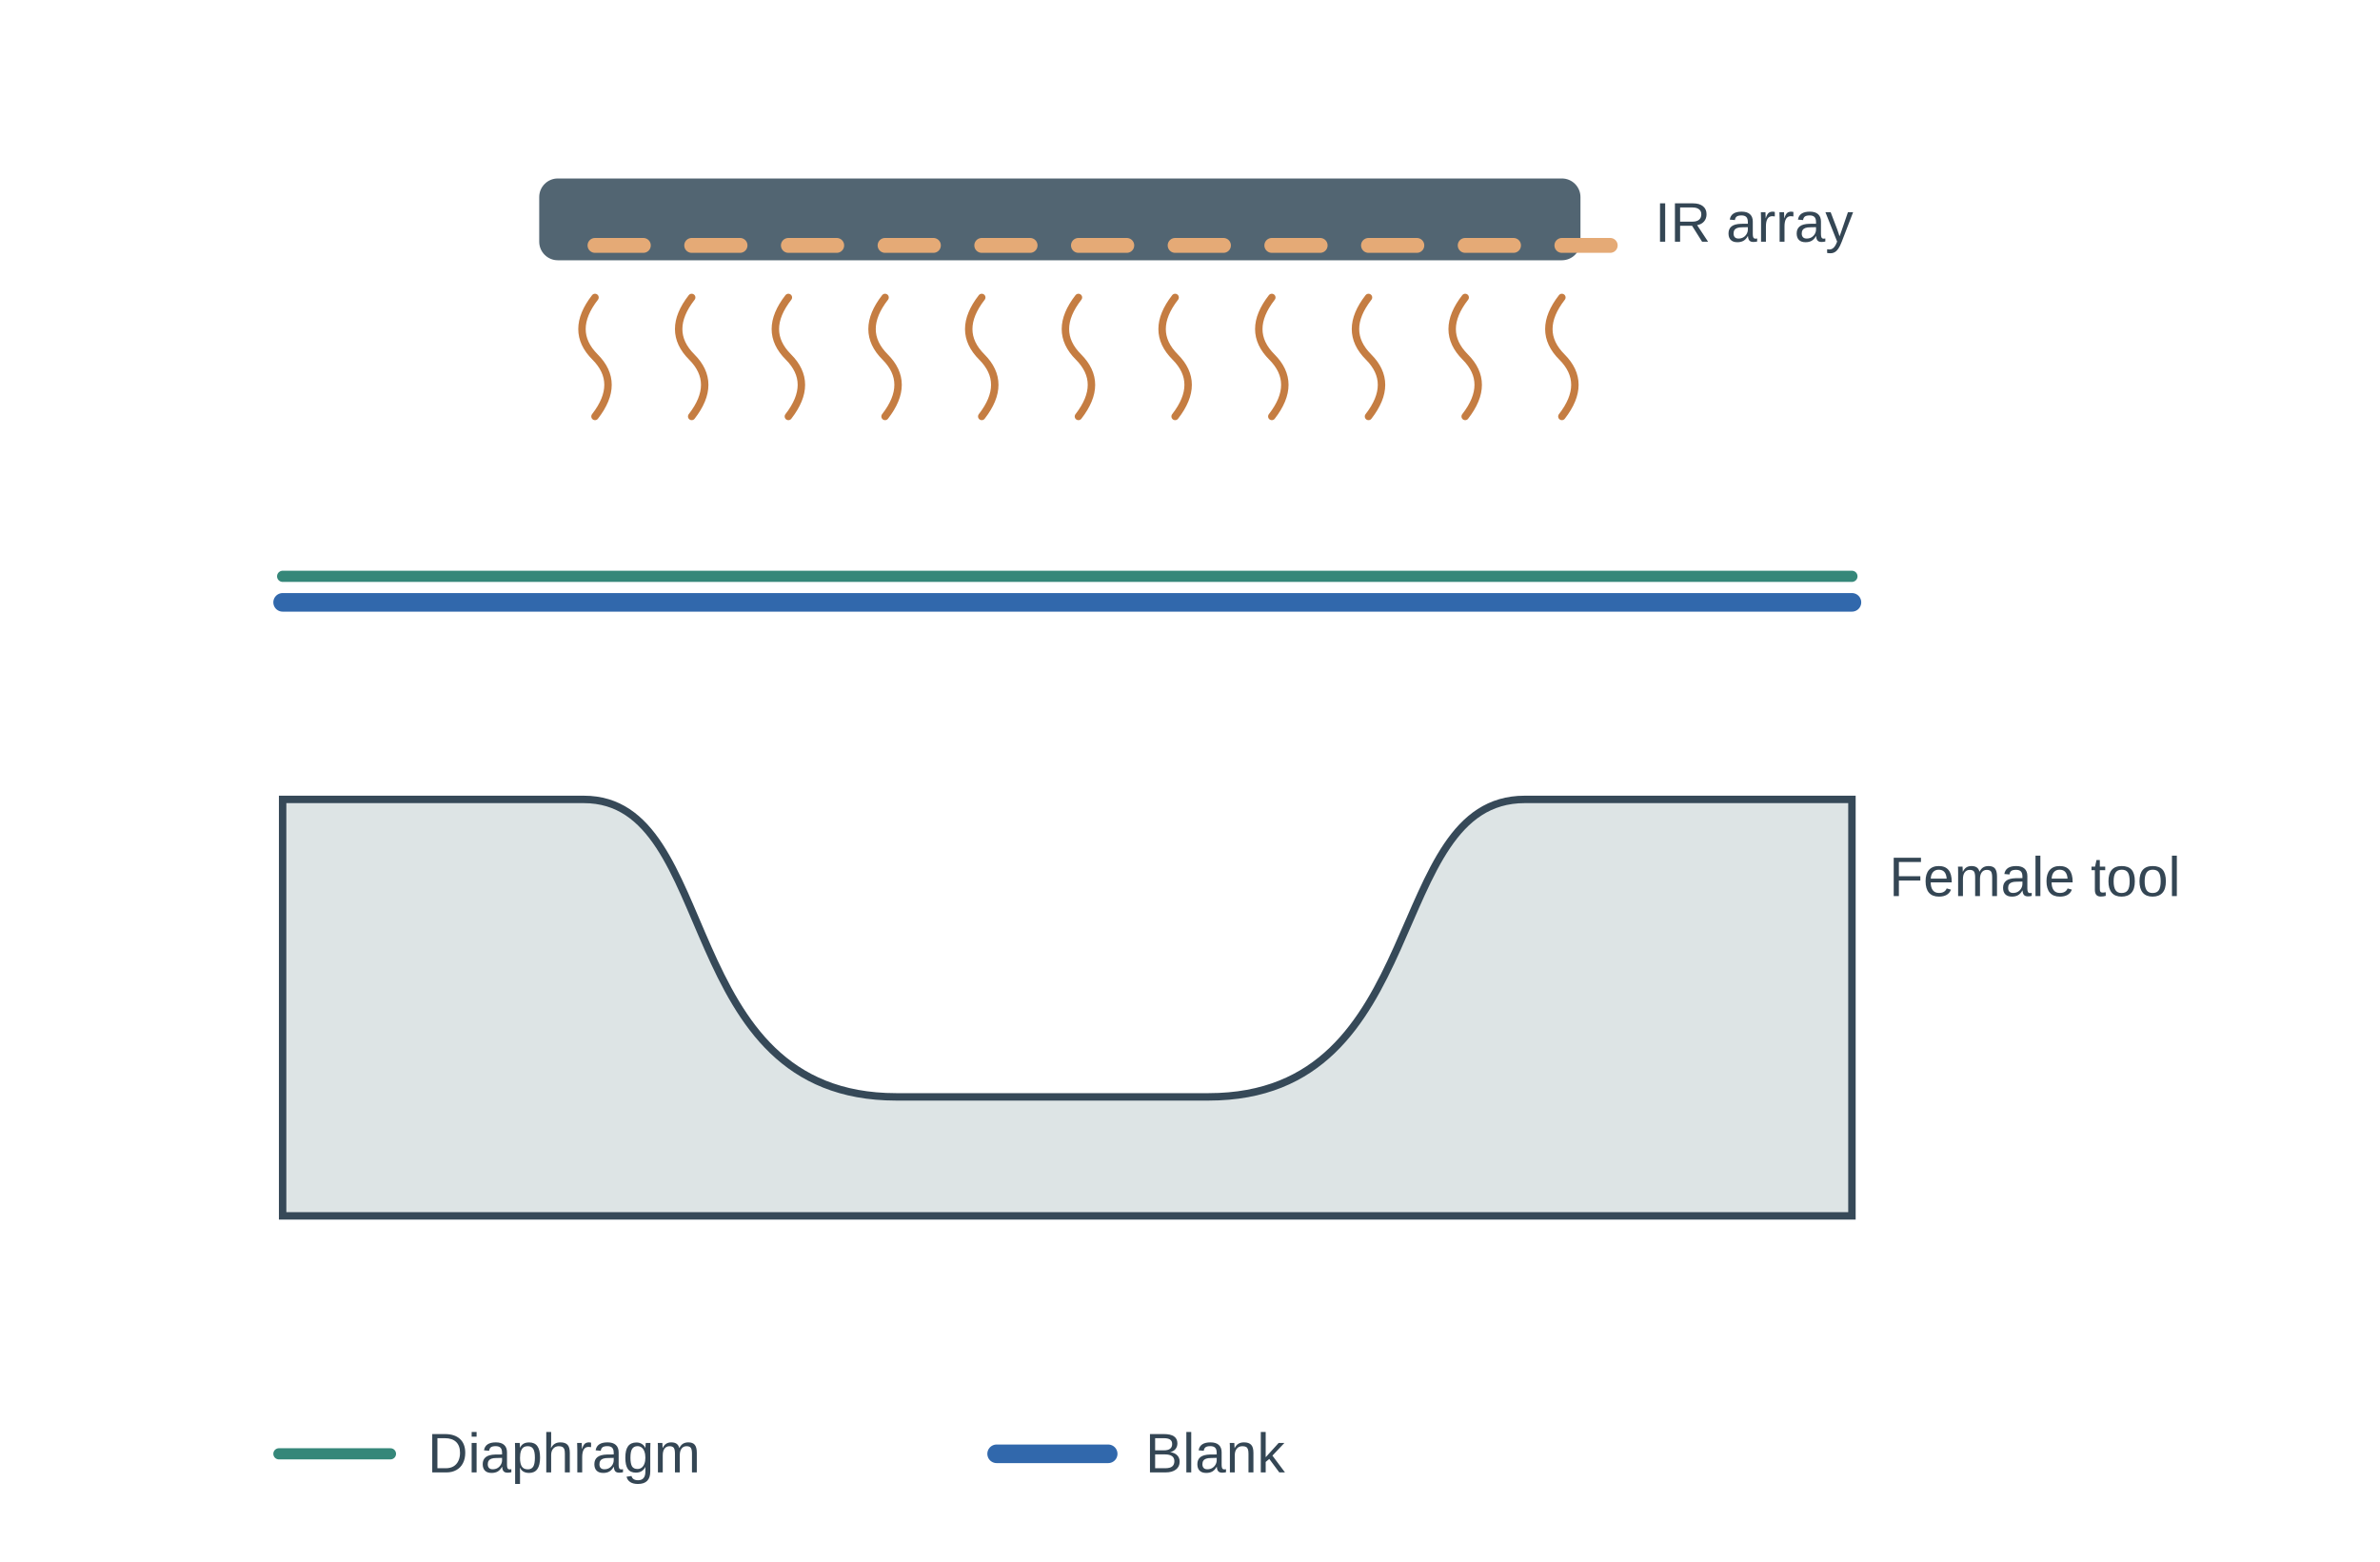
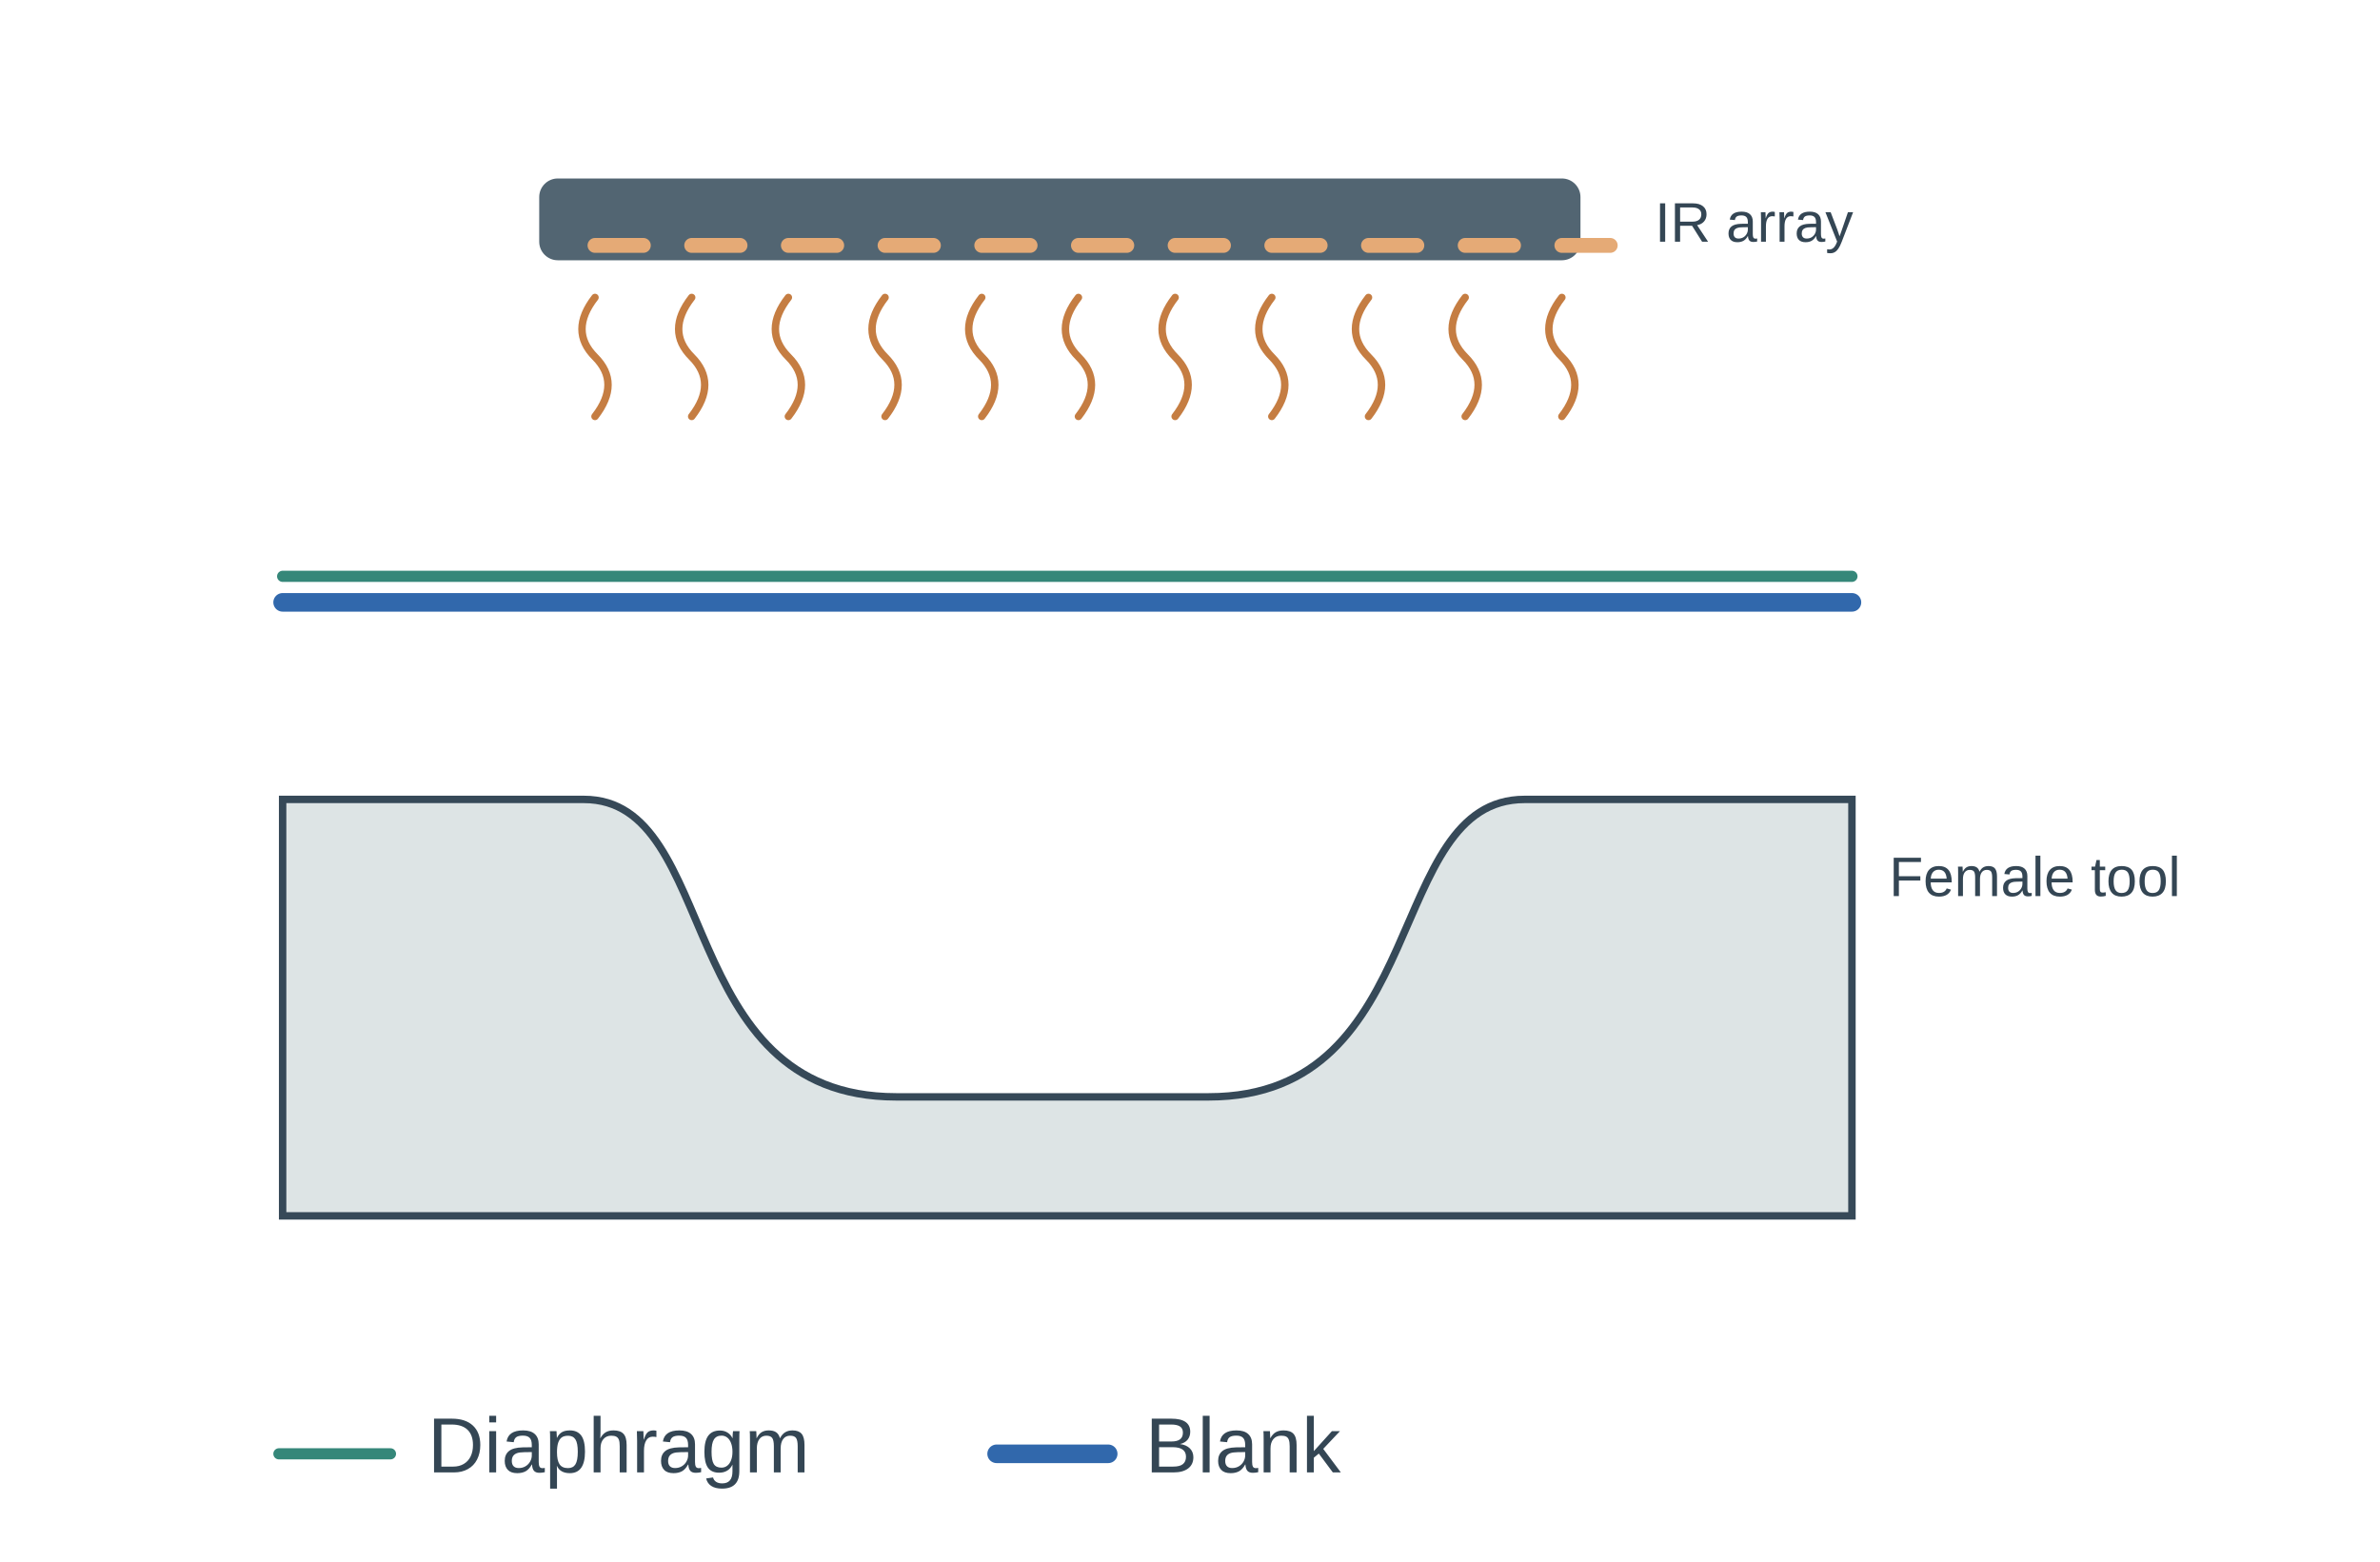
<svg xmlns="http://www.w3.org/2000/svg" viewBox="0 0 640 420">
  <rect x="145" y="48" width="280" height="22" rx="5" fill="#526572" />
  <path d="M160 66h13" fill="none" stroke="#e5aa76" stroke-width="4" stroke-linejoin="round" stroke-linecap="round" />
  <path d="M160 80q-7 9 0 16t0 16" fill="none" stroke="#c57d42" stroke-width="2" stroke-linejoin="round" stroke-linecap="round" />
  <path d="M186 66h13" fill="none" stroke="#e5aa76" stroke-width="4" stroke-linejoin="round" stroke-linecap="round" />
  <path d="M186 80q-7 9 0 16t0 16" fill="none" stroke="#c57d42" stroke-width="2" stroke-linejoin="round" stroke-linecap="round" />
  <path d="M212 66h13" fill="none" stroke="#e5aa76" stroke-width="4" stroke-linejoin="round" stroke-linecap="round" />
  <path d="M212 80q-7 9 0 16t0 16" fill="none" stroke="#c57d42" stroke-width="2" stroke-linejoin="round" stroke-linecap="round" />
  <path d="M238 66h13" fill="none" stroke="#e5aa76" stroke-width="4" stroke-linejoin="round" stroke-linecap="round" />
  <path d="M238 80q-7 9 0 16t0 16" fill="none" stroke="#c57d42" stroke-width="2" stroke-linejoin="round" stroke-linecap="round" />
  <path d="M264 66h13" fill="none" stroke="#e5aa76" stroke-width="4" stroke-linejoin="round" stroke-linecap="round" />
  <path d="M264 80q-7 9 0 16t0 16" fill="none" stroke="#c57d42" stroke-width="2" stroke-linejoin="round" stroke-linecap="round" />
  <path d="M290 66h13" fill="none" stroke="#e5aa76" stroke-width="4" stroke-linejoin="round" stroke-linecap="round" />
  <path d="M290 80q-7 9 0 16t0 16" fill="none" stroke="#c57d42" stroke-width="2" stroke-linejoin="round" stroke-linecap="round" />
  <path d="M316 66h13" fill="none" stroke="#e5aa76" stroke-width="4" stroke-linejoin="round" stroke-linecap="round" />
  <path d="M316 80q-7 9 0 16t0 16" fill="none" stroke="#c57d42" stroke-width="2" stroke-linejoin="round" stroke-linecap="round" />
  <path d="M342 66h13" fill="none" stroke="#e5aa76" stroke-width="4" stroke-linejoin="round" stroke-linecap="round" />
  <path d="M342 80q-7 9 0 16t0 16" fill="none" stroke="#c57d42" stroke-width="2" stroke-linejoin="round" stroke-linecap="round" />
  <path d="M368 66h13" fill="none" stroke="#e5aa76" stroke-width="4" stroke-linejoin="round" stroke-linecap="round" />
  <path d="M368 80q-7 9 0 16t0 16" fill="none" stroke="#c57d42" stroke-width="2" stroke-linejoin="round" stroke-linecap="round" />
  <path d="M394 66h13" fill="none" stroke="#e5aa76" stroke-width="4" stroke-linejoin="round" stroke-linecap="round" />
  <path d="M394 80q-7 9 0 16t0 16" fill="none" stroke="#c57d42" stroke-width="2" stroke-linejoin="round" stroke-linecap="round" />
  <path d="M420 66h13" fill="none" stroke="#e5aa76" stroke-width="4" stroke-linejoin="round" stroke-linecap="round" />
  <path d="M420 80q-7 9 0 16t0 16" fill="none" stroke="#c57d42" stroke-width="2" stroke-linejoin="round" stroke-linecap="round" />
  <text x="445" y="65" font-family="Arial,sans-serif" font-size="15" fill="#344654">IR array</text>
  <path d="M76 215H157C194 215 181 295 241 295H325C385 295 372 215 410 215H498V327H76Z" fill="#dde4e5" stroke="#364958" stroke-width="2" />
  <text x="508" y="241" font-family="Arial,sans-serif" font-size="15" fill="#344654">Female tool</text>
  <g transform="translate(0 -3)">
    <path d="M76 165H498" fill="none" stroke="#3168ac" stroke-width="5" stroke-linejoin="round" stroke-linecap="round" />
  </g>
  <g transform="translate(0 -10)">
    <path d="M76 165H498" fill="none" stroke="#358779" stroke-width="3" stroke-linejoin="round" stroke-linecap="round" />
  </g>
  <path d="M75 391h30" fill="none" stroke="#358779" stroke-width="3" stroke-linejoin="round" stroke-linecap="round" />
-   <text x="115" y="396" font-family="Arial,sans-serif" font-size="15" fill="#344654">Diaphragm</text>
+   <text x="115" y="396" font-family="Arial,sans-serif" font-size="21" fill="#344654">Diaphragm</text>
  <path d="M268 391h30" fill="none" stroke="#3168ac" stroke-width="5" stroke-linejoin="round" stroke-linecap="round" />
-   <text x="308" y="396" font-family="Arial,sans-serif" font-size="15" fill="#344654">Blank</text>
+   <text x="308" y="396" font-family="Arial,sans-serif" font-size="21" fill="#344654">Blank</text>
</svg>
